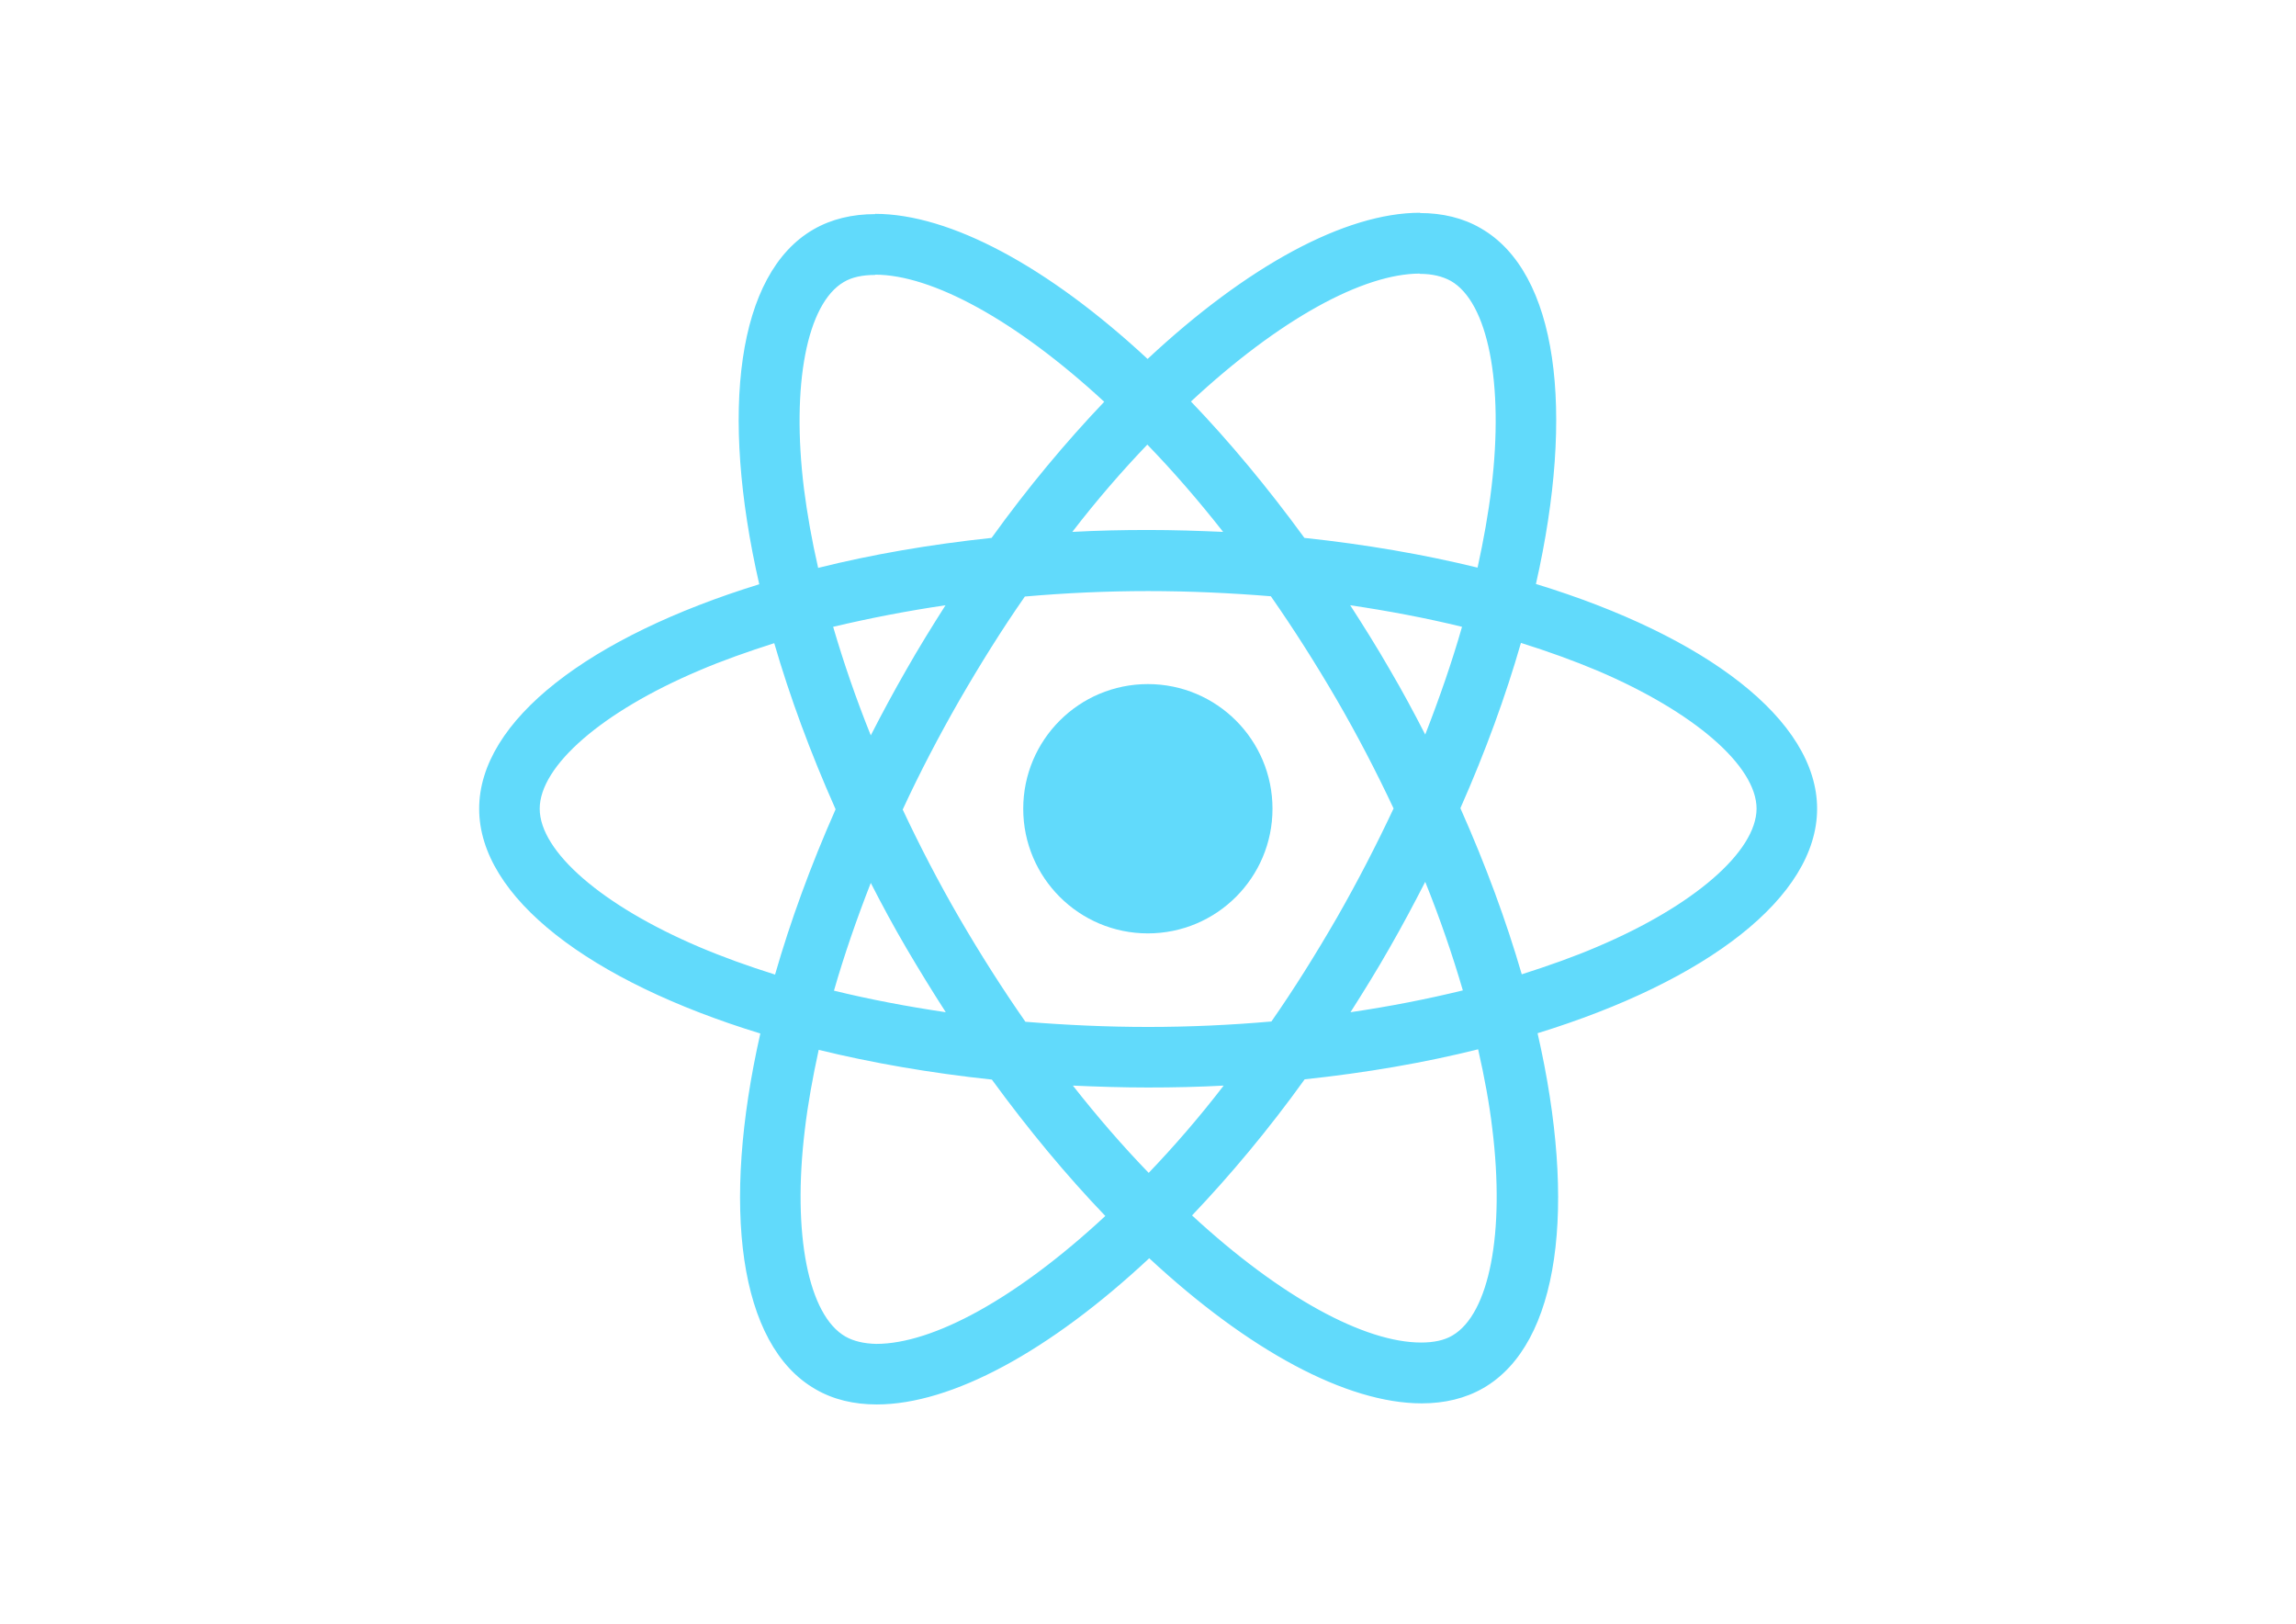
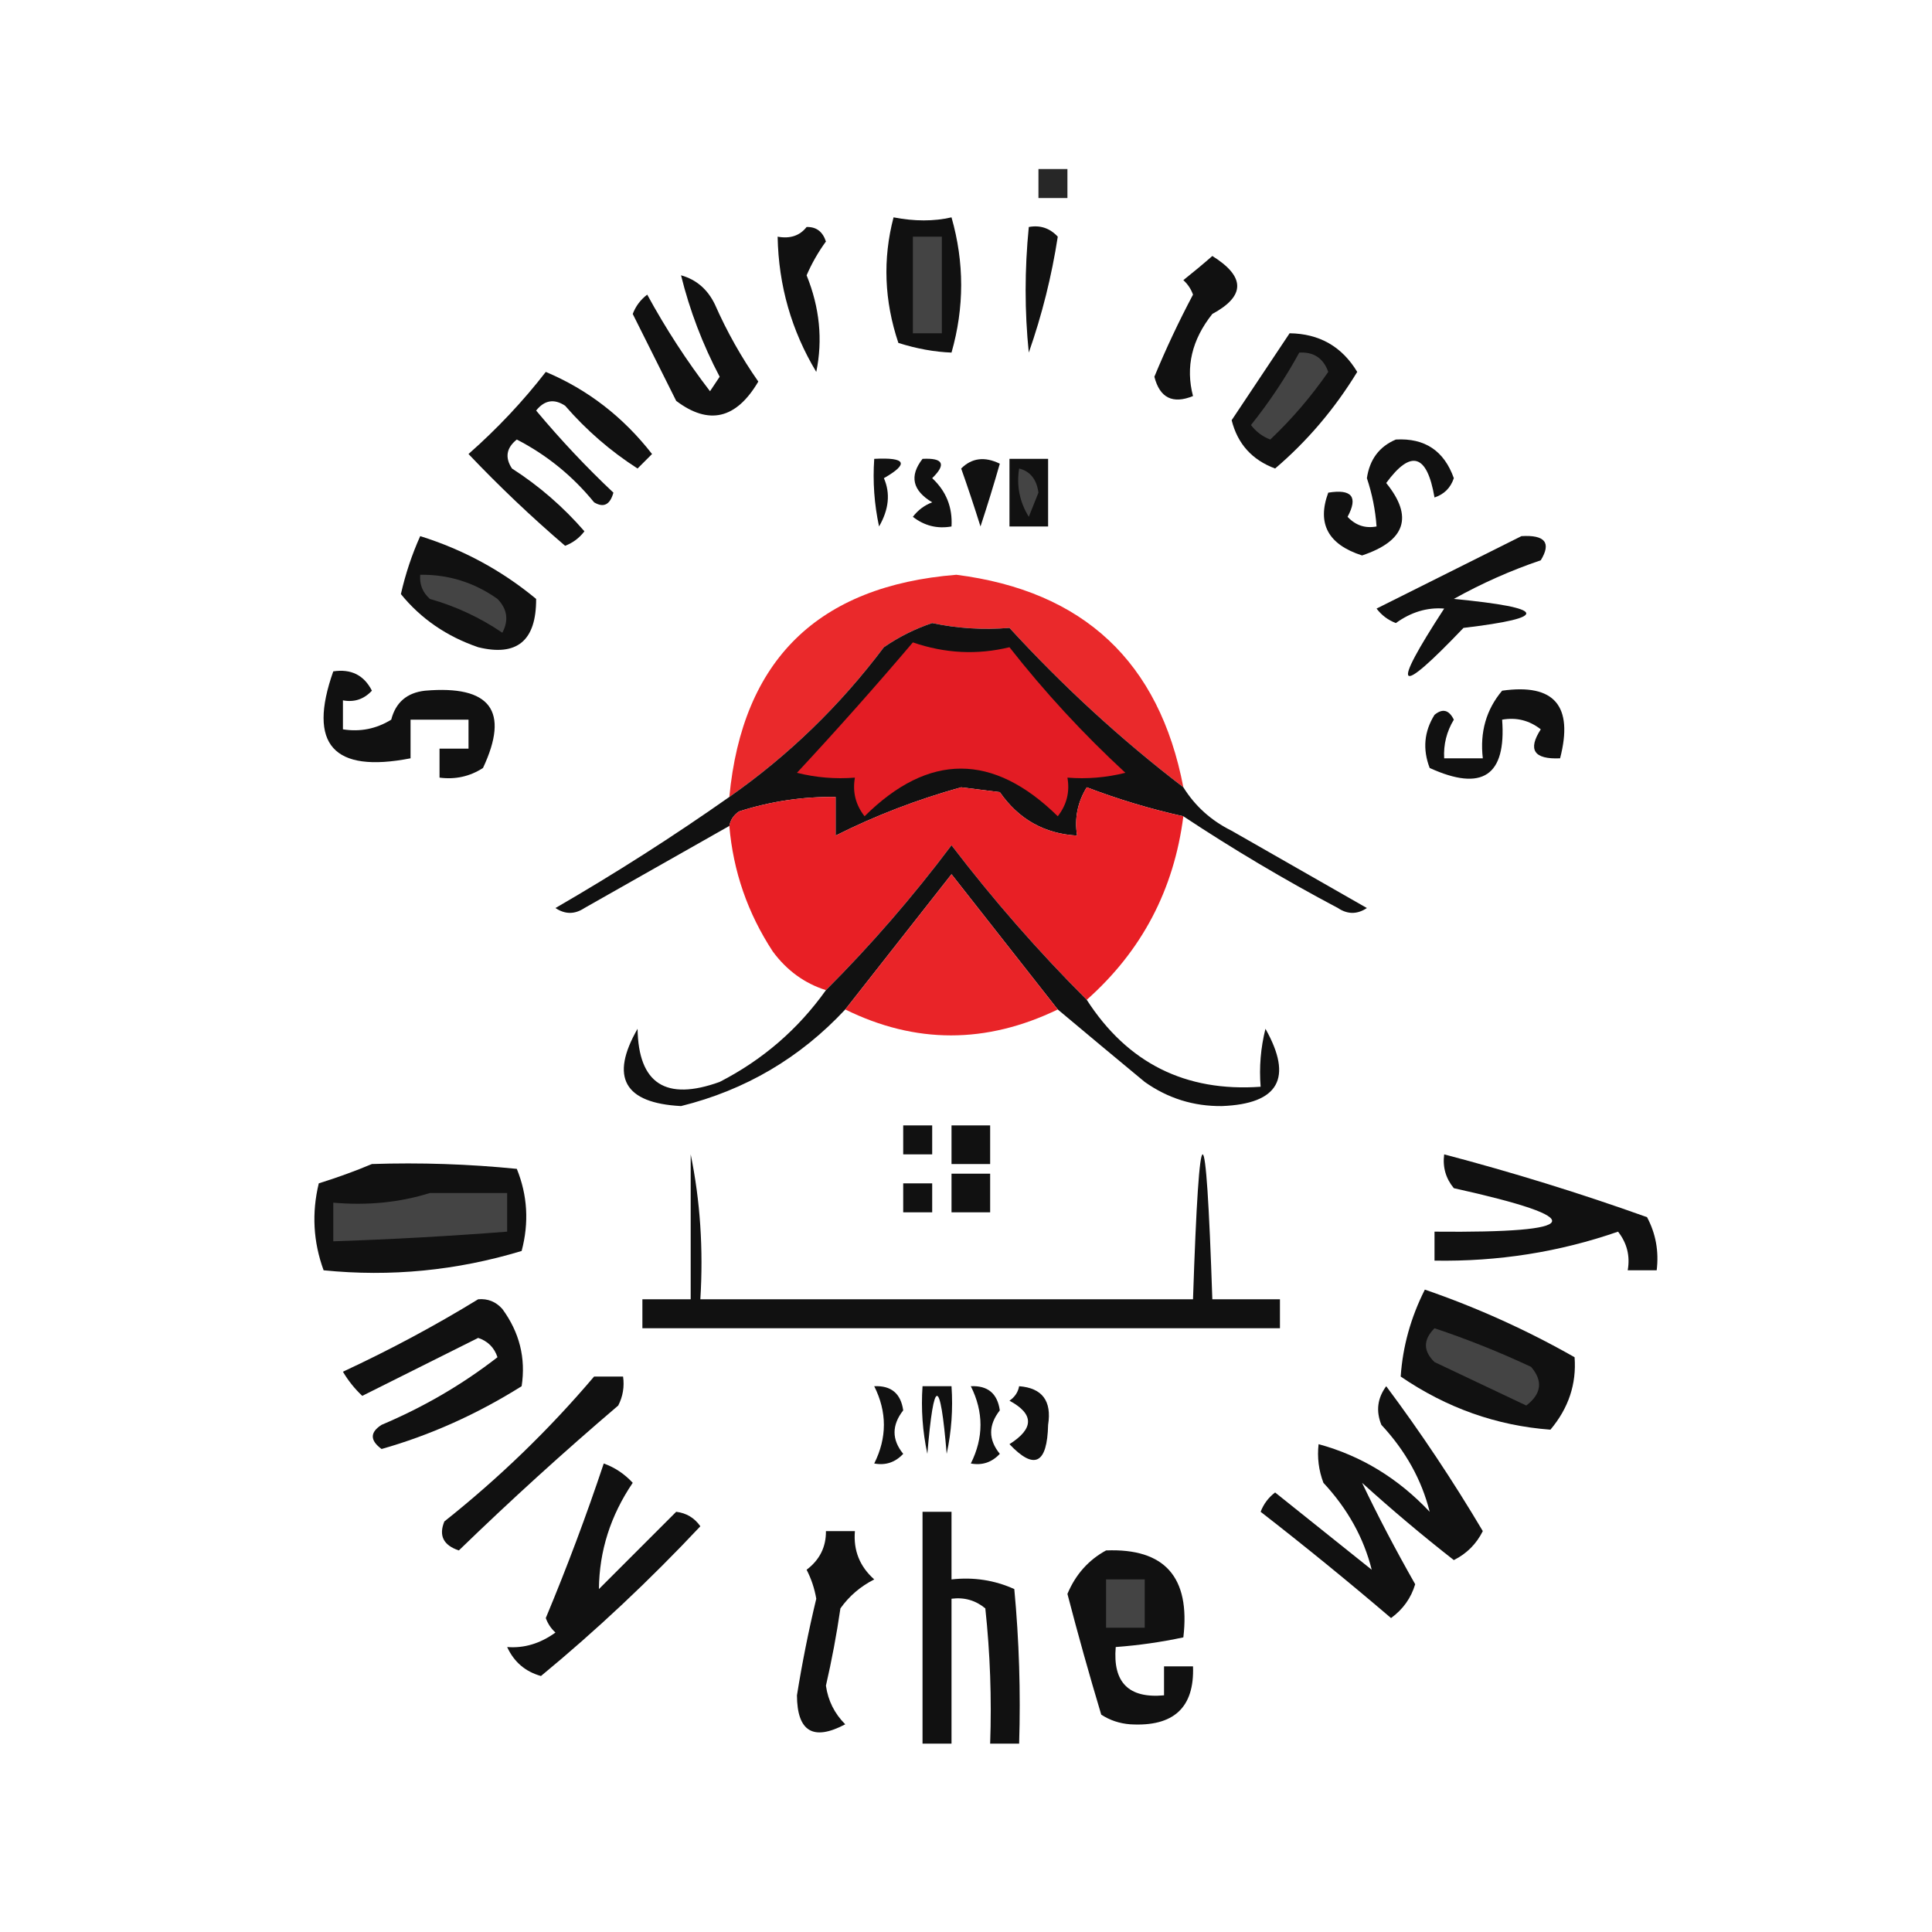
- <svg xmlns="http://www.w3.org/2000/svg" viewBox="0 0 841.9 595.3">
-   <g fill="#61DAFB">
-     <path d="M666.3 296.5c0-32.5-40.7-63.3-103.1-82.4 14.4-63.6 8-114.2-20.2-130.4-6.5-3.8-14.1-5.6-22.4-5.6v22.3c4.6 0 8.3.9 11.4 2.6 13.6 7.8 19.5 37.5 14.9 75.7-1.1 9.4-2.9 19.3-5.1 29.4-19.6-4.8-41-8.5-63.5-10.9-13.5-18.5-27.5-35.3-41.6-50 32.6-30.3 63.2-46.9 84-46.9V78c-27.5 0-63.5 19.6-99.9 53.6-36.4-33.8-72.4-53.2-99.9-53.2v22.3c20.7 0 51.4 16.5 84 46.6-14 14.7-28 31.4-41.3 49.9-22.6 2.4-44 6.1-63.6 11-2.3-10-4-19.7-5.2-29-4.7-38.2 1.1-67.9 14.6-75.8 3-1.8 6.9-2.6 11.5-2.6V78.5c-8.4 0-16 1.8-22.6 5.6-28.1 16.2-34.4 66.7-19.9 130.1-62.2 19.2-102.7 49.9-102.7 82.3 0 32.5 40.7 63.3 103.1 82.4-14.4 63.6-8 114.2 20.2 130.4 6.5 3.8 14.1 5.6 22.5 5.6 27.5 0 63.5-19.6 99.9-53.6 36.4 33.8 72.4 53.2 99.9 53.2 8.4 0 16-1.8 22.6-5.6 28.1-16.2 34.4-66.7 19.9-130.1 62-19.1 102.5-49.9 102.5-82.3zm-130.2-66.7c-3.7 12.9-8.3 26.2-13.5 39.5-4.1-8-8.4-16-13.1-24-4.6-8-9.5-15.8-14.4-23.4 14.2 2.1 27.9 4.7 41 7.9zm-45.8 106.5c-7.8 13.5-15.8 26.3-24.1 38.2-14.9 1.3-30 2-45.2 2-15.1 0-30.2-.7-45-1.9-8.3-11.9-16.4-24.6-24.2-38-7.6-13.1-14.5-26.4-20.8-39.8 6.2-13.4 13.2-26.8 20.7-39.9 7.8-13.5 15.8-26.3 24.1-38.2 14.9-1.3 30-2 45.2-2 15.1 0 30.2.7 45 1.9 8.3 11.9 16.4 24.6 24.2 38 7.6 13.1 14.5 26.4 20.8 39.8-6.3 13.4-13.2 26.8-20.7 39.9zm32.3-13c5.4 13.4 10 26.8 13.8 39.8-13.1 3.2-26.9 5.9-41.2 8 4.9-7.7 9.8-15.6 14.4-23.7 4.6-8 8.9-16.1 13-24.1zM421.2 430c-9.3-9.6-18.6-20.3-27.8-32 9 .4 18.2.7 27.5.7 9.4 0 18.7-.2 27.8-.7-9 11.7-18.3 22.4-27.5 32zm-74.4-58.9c-14.2-2.1-27.9-4.7-41-7.9 3.7-12.9 8.3-26.2 13.5-39.5 4.1 8 8.4 16 13.1 24 4.7 8 9.5 15.8 14.4 23.4zM420.7 163c9.3 9.6 18.6 20.3 27.8 32-9-.4-18.2-.7-27.5-.7-9.4 0-18.7.2-27.8.7 9-11.7 18.3-22.4 27.5-32zm-74 58.9c-4.9 7.7-9.8 15.6-14.4 23.7-4.6 8-8.9 16-13 24-5.4-13.4-10-26.8-13.8-39.8 13.1-3.1 26.9-5.8 41.2-7.9zm-90.5 125.2c-35.4-15.1-58.3-34.9-58.3-50.6 0-15.7 22.9-35.6 58.3-50.6 8.6-3.7 18-7 27.7-10.1 5.7 19.6 13.2 40 22.5 60.9-9.2 20.8-16.6 41.1-22.2 60.6-9.9-3.1-19.3-6.5-28-10.2zM310 490c-13.6-7.8-19.5-37.5-14.9-75.7 1.1-9.4 2.9-19.3 5.1-29.4 19.6 4.8 41 8.5 63.5 10.9 13.5 18.5 27.5 35.3 41.6 50-32.6 30.3-63.2 46.9-84 46.9-4.5-.1-8.3-1-11.3-2.7zm237.2-76.2c4.7 38.2-1.1 67.9-14.6 75.8-3 1.8-6.9 2.6-11.5 2.6-20.7 0-51.4-16.5-84-46.6 14-14.7 28-31.4 41.3-49.9 22.6-2.4 44-6.1 63.6-11 2.3 10.1 4.1 19.8 5.2 29.1zm38.5-66.7c-8.6 3.7-18 7-27.7 10.1-5.7-19.6-13.2-40-22.5-60.9 9.2-20.8 16.6-41.1 22.2-60.6 9.9 3.1 19.3 6.5 28.1 10.2 35.4 15.1 58.3 34.9 58.3 50.6-.1 15.7-23 35.6-58.4 50.6zM320.8 78.4z" />
-     <circle cx="420.9" cy="296.5" r="45.7" />
-     <path d="M520.5 78.1z" />
+ <svg xmlns="http://www.w3.org/2000/svg" version="1.1" width="200px" height="200px" style="shape-rendering:geometricPrecision; text-rendering:geometricPrecision; image-rendering:optimizeQuality; fill-rule:evenodd; clip-rule:evenodd">
+   <g>
+     <path style="opacity:0" fill="#fdfcfc" d="M -0.5,-0.5 C 66.167,-0.5 132.833,-0.5 199.5,-0.5C 199.5,66.167 199.5,132.833 199.5,199.5C 132.833,199.5 66.167,199.5 -0.5,199.5C -0.5,132.833 -0.5,66.167 -0.5,-0.5 Z" />
+   </g>
+   <g>
+     <path style="opacity:1" fill="#272727" d="M 107.5,17.5 C 108.5,17.5 109.5,17.5 110.5,17.5C 110.5,18.5 110.5,19.5 110.5,20.5C 109.5,20.5 108.5,20.5 107.5,20.5C 107.5,19.5 107.5,18.5 107.5,17.5 Z" />
+   </g>
+   <g>
+     <path style="opacity:1" fill="#111111" d="M 92.5,22.5 C 94.674,22.92 96.674,22.92 98.5,22.5C 99.833,27.167 99.833,31.833 98.5,36.5C 96.722,36.431 94.889,36.097 93,35.5C 91.536,31.141 91.37,26.808 92.5,22.5 Z" />
+   </g>
+   <g>
+     <path style="opacity:1" fill="#111111" d="M 106.5,23.5 C 107.675,23.281 108.675,23.614 109.5,24.5C 108.868,28.595 107.868,32.595 106.5,36.5C 106.064,32.244 106.064,27.911 106.5,23.5 Z" />
+   </g>
+   <g>
+     <path style="opacity:1" fill="#444444" d="M 94.5,24.5 C 95.5,24.5 96.5,24.5 97.5,24.5C 97.5,27.833 97.5,31.167 97.5,34.5C 96.5,34.5 95.5,34.5 94.5,34.5C 94.5,31.167 94.5,27.833 94.5,24.5 Z" />
+   </g>
+   <g>
+     <path style="opacity:1" fill="#111111" d="M 83.5,23.5 C 84.497,23.47 85.164,23.97 85.5,25C 84.704,26.092 84.037,27.259 83.5,28.5C 84.851,31.842 85.185,35.175 84.5,38.5C 81.929,34.221 80.596,29.554 80.5,24.5C 81.791,24.737 82.791,24.404 83.5,23.5 Z" />
+   </g>
+   <g>
+     <path style="opacity:1" fill="#111111" d="M 125.5,26.5 C 128.935,28.644 128.935,30.644 125.5,32.5C 123.379,35.163 122.713,37.996 123.5,41C 121.393,41.854 120.059,41.188 119.5,39C 120.697,36.106 122.03,33.273 123.5,30.5C 123.291,29.914 122.957,29.414 122.5,29C 123.571,28.148 124.571,27.315 125.5,26.5 Z" />
+   </g>
+   <g>
+     <path style="opacity:1" fill="#111111" d="M 70.5,28.5 C 72.074,28.937 73.241,29.937 74,31.5C 75.247,34.329 76.747,36.995 78.5,39.5C 76.213,43.382 73.38,44.049 70,41.5C 68.5,38.5 67,35.5 65.5,32.5C 65.808,31.692 66.308,31.025 67,30.5C 68.931,34.041 71.098,37.374 73.5,40.5C 73.833,40 74.167,39.5 74.5,39C 72.73,35.634 71.397,32.134 70.5,28.5 Z" />
+   </g>
+   <g>
+     <path style="opacity:1" fill="#111111" d="M 133.5,34.5 C 136.585,34.542 138.919,35.875 140.5,38.5C 138.157,42.336 135.324,45.669 132,48.5C 129.614,47.615 128.114,45.948 127.5,43.5C 129.491,40.507 131.491,37.507 133.5,34.5 Z" />
+   </g>
+   <g>
+     <path style="opacity:1" fill="#444444" d="M 134.5,36.5 C 135.995,36.415 136.995,37.081 137.5,38.5C 135.727,41.06 133.727,43.393 131.5,45.5C 130.692,45.192 130.025,44.692 129.5,44C 131.415,41.6 133.081,39.1 134.5,36.5 Z" />
+   </g>
+   <g>
+     <path style="opacity:1" fill="#111111" d="M 56.5,38.5 C 60.842,40.328 64.509,43.161 67.5,47C 67,47.5 66.5,48 66,48.5C 63.205,46.707 60.705,44.54 58.5,42C 57.365,41.251 56.365,41.417 55.5,42.5C 58.052,45.549 60.719,48.382 63.5,51C 63.15,52.258 62.483,52.591 61.5,52C 59.268,49.265 56.601,47.098 53.5,45.5C 52.417,46.365 52.251,47.365 53,48.5C 55.795,50.293 58.295,52.46 60.5,55C 59.975,55.692 59.308,56.192 58.5,56.5C 55.015,53.516 51.682,50.349 48.5,47C 51.485,44.368 54.151,41.535 56.5,38.5 Z" />
+   </g>
+   <g>
+     <path style="opacity:1" fill="#111111" d="M 90.5,47.5 C 93.797,47.329 94.131,47.995 91.5,49.5C 92.186,51.064 92.019,52.731 91,54.5C 90.503,52.19 90.337,49.857 90.5,47.5 Z" />
+   </g>
+   <g>
+     <path style="opacity:1" fill="#111111" d="M 95.5,47.5 C 97.648,47.389 97.981,48.056 96.5,49.5C 97.95,50.85 98.617,52.517 98.5,54.5C 97.022,54.762 95.689,54.429 94.5,53.5C 95.025,52.808 95.692,52.308 96.5,52C 94.452,50.774 94.119,49.274 95.5,47.5 Z" />
+   </g>
+   <g>
+     <path style="opacity:1" fill="#111111" d="M 99.5,48.5 C 100.601,47.402 101.934,47.235 103.5,48C 102.887,50.147 102.221,52.314 101.5,54.5C 100.831,52.369 100.165,50.369 99.5,48.5 Z" />
+   </g>
+   <g>
+     <path style="opacity:1" fill="#111111" d="M 104.5,47.5 C 105.833,47.5 107.167,47.5 108.5,47.5C 108.5,49.833 108.5,52.167 108.5,54.5C 107.167,54.5 105.833,54.5 104.5,54.5C 104.5,52.167 104.5,49.833 104.5,47.5 Z" />
+   </g>
+   <g>
+     <path style="opacity:1" fill="#444444" d="M 105.5,48.5 C 106.649,48.791 107.316,49.624 107.5,51C 107.167,51.833 106.833,52.667 106.5,53.5C 105.548,51.955 105.215,50.288 105.5,48.5 Z" />
+   </g>
+   <g>
+     <path style="opacity:1" fill="#111111" d="M 144.5,45.5 C 147.491,45.33 149.491,46.663 150.5,49.5C 150.167,50.5 149.5,51.167 148.5,51.5C 147.731,47 146.064,46.5 143.5,50C 146.336,53.495 145.503,55.995 141,57.5C 137.482,56.37 136.315,54.204 137.5,51C 139.944,50.601 140.61,51.434 139.5,53.5C 140.325,54.386 141.325,54.719 142.5,54.5C 142.38,52.801 142.046,51.135 141.5,49.5C 141.787,47.557 142.787,46.223 144.5,45.5 Z" />
+   </g>
+   <g>
+     <path style="opacity:1" fill="#111111" d="M 43.5,55.5 C 47.949,56.89 51.949,59.057 55.5,62C 55.522,66.323 53.522,67.99 49.5,67C 46.236,65.881 43.569,64.048 41.5,61.5C 41.977,59.404 42.643,57.404 43.5,55.5 Z" />
+   </g>
+   <g>
+     <path style="opacity:1" fill="#444444" d="M 43.5,59.5 C 46.425,59.46 49.091,60.293 51.5,62C 52.517,63.05 52.684,64.216 52,65.5C 49.696,63.931 47.196,62.765 44.5,62C 43.748,61.329 43.414,60.496 43.5,59.5 Z" />
+   </g>
+   <g>
+     <path style="opacity:1" fill="#ea292b" d="M 122.5,81.5 C 116.07,76.575 110.07,71.075 104.5,65C 101.769,65.221 99.102,65.055 96.5,64.5C 94.734,65.091 93.067,65.924 91.5,67C 86.959,73.042 81.626,78.208 75.5,82.5C 76.85,68.318 84.683,60.651 99,59.5C 112.175,61.176 120.008,68.509 122.5,81.5 Z" />
+   </g>
+   <g>
+     <path style="opacity:1" fill="#111111" d="M 157.5,55.5 C 159.942,55.354 160.609,56.187 159.5,58C 156.382,59.059 153.382,60.392 150.5,62C 160.155,62.932 160.488,63.932 151.5,65C 144.575,72.256 143.908,71.589 149.5,63C 147.744,62.859 146.078,63.359 144.5,64.5C 143.692,64.192 143.025,63.692 142.5,63C 147.561,60.47 152.561,57.97 157.5,55.5 Z" />
+   </g>
+   <g>
+     <path style="opacity:1" fill="#111111" d="M 122.5,81.5 C 123.716,83.451 125.382,84.951 127.5,86C 132.167,88.667 136.833,91.333 141.5,94C 140.5,94.667 139.5,94.667 138.5,94C 132.974,91.074 127.641,87.907 122.5,84.5C 119.125,83.755 115.792,82.755 112.5,81.5C 111.548,83.045 111.215,84.712 111.5,86.5C 108.123,86.31 105.456,84.81 103.5,82C 102.167,81.833 100.833,81.667 99.5,81.5C 94.938,82.769 90.605,84.435 86.5,86.5C 86.5,85.167 86.5,83.833 86.5,82.5C 83.09,82.457 79.757,82.957 76.5,84C 75.944,84.383 75.611,84.883 75.5,85.5C 70.555,88.309 65.555,91.143 60.5,94C 59.5,94.667 58.5,94.667 57.5,94C 63.734,90.392 69.734,86.558 75.5,82.5C 81.626,78.208 86.959,73.042 91.5,67C 93.067,65.924 94.734,65.091 96.5,64.5C 99.102,65.055 101.769,65.221 104.5,65C 110.07,71.075 116.07,76.575 122.5,81.5 Z" />
+   </g>
+   <g>
+     <path style="opacity:1" fill="#e31c24" d="M 94.5,66.5 C 97.828,67.646 101.161,67.813 104.5,67C 108.132,71.634 112.132,75.967 116.5,80C 114.527,80.496 112.527,80.662 110.5,80.5C 110.762,81.978 110.429,83.311 109.5,84.5C 102.8,77.921 96.133,77.921 89.5,84.5C 88.571,83.311 88.238,81.978 88.5,80.5C 86.473,80.662 84.473,80.496 82.5,80C 86.625,75.562 90.625,71.062 94.5,66.5 Z" />
+   </g>
+   <g>
+     <path style="opacity:1" fill="#111111" d="M 34.5,69.5 C 36.346,69.222 37.68,69.889 38.5,71.5C 37.675,72.386 36.675,72.719 35.5,72.5C 35.5,73.5 35.5,74.5 35.5,75.5C 37.288,75.785 38.955,75.452 40.5,74.5C 40.962,72.709 42.129,71.709 44,71.5C 50.774,70.917 52.774,73.584 50,79.5C 48.644,80.38 47.144,80.713 45.5,80.5C 45.5,79.5 45.5,78.5 45.5,77.5C 46.5,77.5 47.5,77.5 48.5,77.5C 48.5,76.5 48.5,75.5 48.5,74.5C 46.5,74.5 44.5,74.5 42.5,74.5C 42.5,75.833 42.5,77.167 42.5,78.5C 34.494,80.061 31.827,77.061 34.5,69.5 Z" />
+   </g>
+   <g>
+     <path style="opacity:1" fill="#111111" d="M 155.5,71.5 C 160.906,70.735 162.906,73.069 161.5,78.5C 158.795,78.62 158.128,77.62 159.5,75.5C 158.311,74.571 156.978,74.238 155.5,74.5C 155.938,80.313 153.438,81.98 148,79.5C 147.257,77.559 147.424,75.726 148.5,74C 149.332,73.312 149.998,73.479 150.5,74.5C 149.754,75.736 149.421,77.07 149.5,78.5C 150.833,78.5 152.167,78.5 153.5,78.5C 153.185,75.789 153.852,73.456 155.5,71.5 Z" />
+   </g>
+   <g>
+     <path style="opacity:1" fill="#e81f25" d="M 122.5,84.5 C 121.528,92.113 118.194,98.447 112.5,103.5C 107.483,98.483 102.817,93.149 98.5,87.5C 94.488,92.84 90.155,97.84 85.5,102.5C 83.284,101.797 81.451,100.464 80,98.5C 77.398,94.526 75.898,90.193 75.5,85.5C 75.611,84.883 75.944,84.383 76.5,84C 79.757,82.957 83.09,82.457 86.5,82.5C 86.5,83.833 86.5,85.167 86.5,86.5C 90.605,84.435 94.938,82.769 99.5,81.5C 100.833,81.667 102.167,81.833 103.5,82C 105.456,84.81 108.123,86.31 111.5,86.5C 111.215,84.712 111.548,83.045 112.5,81.5C 115.792,82.755 119.125,83.755 122.5,84.5 Z" />
+   </g>
+   <g>
+     <path style="opacity:1" fill="#111111" d="M 112.5,103.5 C 116.72,110.052 122.72,113.052 130.5,112.5C 130.338,110.473 130.505,108.473 131,106.5C 133.876,111.605 132.376,114.272 126.5,114.5C 123.567,114.534 120.9,113.701 118.5,112C 115.469,109.492 112.469,106.992 109.5,104.5C 105.85,99.847 102.184,95.18 98.5,90.5C 94.81,95.186 91.143,99.852 87.5,104.5C 82.817,109.519 77.15,112.852 70.5,114.5C 64.617,114.19 63.117,111.523 66,106.5C 66.091,112.179 68.925,114.012 74.5,112C 78.949,109.716 82.616,106.549 85.5,102.5C 90.155,97.84 94.488,92.84 98.5,87.5C 102.817,93.149 107.483,98.483 112.5,103.5 Z" />
+   </g>
+   <g>
+     <path style="opacity:1" fill="#e92428" d="M 109.5,104.5 C 102.094,108.078 94.761,108.078 87.5,104.5C 91.143,99.852 94.81,95.186 98.5,90.5C 102.184,95.18 105.85,99.847 109.5,104.5 Z" />
+   </g>
+   <g>
+     <path style="opacity:1" fill="#111111" d="M 93.5,116.5 C 94.5,116.5 95.5,116.5 96.5,116.5C 96.5,117.5 96.5,118.5 96.5,119.5C 95.5,119.5 94.5,119.5 93.5,119.5C 93.5,118.5 93.5,117.5 93.5,116.5 Z" />
+   </g>
+   <g>
+     <path style="opacity:1" fill="#111111" d="M 98.5,116.5 C 99.833,116.5 101.167,116.5 102.5,116.5C 102.5,117.833 102.5,119.167 102.5,120.5C 101.167,120.5 99.833,120.5 98.5,120.5C 98.5,119.167 98.5,117.833 98.5,116.5 Z" />
+   </g>
+   <g>
+     <path style="opacity:1" fill="#111111" d="M 149.5,119.5 C 156.6,121.367 163.6,123.533 170.5,126C 171.406,127.699 171.739,129.533 171.5,131.5C 170.5,131.5 169.5,131.5 168.5,131.5C 168.762,130.022 168.429,128.689 167.5,127.5C 161.419,129.612 155.086,130.612 148.5,130.5C 148.5,129.5 148.5,128.5 148.5,127.5C 164.036,127.651 164.702,126.151 150.5,123C 149.663,121.989 149.33,120.822 149.5,119.5 Z" />
+   </g>
+   <g>
+     <path style="opacity:1" fill="#111111" d="M 38.5,120.5 C 43.511,120.334 48.511,120.501 53.5,121C 54.611,123.737 54.777,126.571 54,129.5C 47.272,131.534 40.439,132.2 33.5,131.5C 32.425,128.562 32.258,125.562 33,122.5C 34.948,121.891 36.782,121.224 38.5,120.5 Z" />
+   </g>
+   <g>
+     <path style="opacity:1" fill="#444444" d="M 44.5,123.5 C 47.167,123.5 49.833,123.5 52.5,123.5C 52.5,124.833 52.5,126.167 52.5,127.5C 46.509,127.966 40.509,128.299 34.5,128.5C 34.5,127.167 34.5,125.833 34.5,124.5C 38.042,124.813 41.375,124.479 44.5,123.5 Z" />
+   </g>
+   <g>
+     <path style="opacity:1" fill="#111111" d="M 147.5,133.5 C 152.869,135.347 158.036,137.68 163,140.5C 163.21,143.269 162.377,145.769 160.5,148C 154.921,147.583 149.754,145.75 145,142.5C 145.209,139.39 146.042,136.39 147.5,133.5 Z" />
+   </g>
+   <g>
+     <path style="opacity:1" fill="#111111" d="M 71.5,119.5 C 72.487,124.305 72.82,129.305 72.5,134.5C 89.5,134.5 106.5,134.5 123.5,134.5C 124.167,114.5 124.833,114.5 125.5,134.5C 127.833,134.5 130.167,134.5 132.5,134.5C 132.5,135.5 132.5,136.5 132.5,137.5C 110.5,137.5 88.5,137.5 66.5,137.5C 66.5,136.5 66.5,135.5 66.5,134.5C 68.167,134.5 69.833,134.5 71.5,134.5C 71.5,129.5 71.5,124.5 71.5,119.5 Z" />
+   </g>
+   <g>
+     <path style="opacity:1" fill="#111111" d="M 98.5,121.5 C 99.833,121.5 101.167,121.5 102.5,121.5C 102.5,122.833 102.5,124.167 102.5,125.5C 101.167,125.5 99.833,125.5 98.5,125.5C 98.5,124.167 98.5,122.833 98.5,121.5 Z" />
+   </g>
+   <g>
+     <path style="opacity:1" fill="#111111" d="M 93.5,122.5 C 94.5,122.5 95.5,122.5 96.5,122.5C 96.5,123.5 96.5,124.5 96.5,125.5C 95.5,125.5 94.5,125.5 93.5,125.5C 93.5,124.5 93.5,123.5 93.5,122.5 Z" />
+   </g>
+   <g>
+     <path style="opacity:1" fill="#111111" d="M 49.5,134.5 C 50.496,134.414 51.329,134.748 52,135.5C 53.779,137.923 54.446,140.59 54,143.5C 49.365,146.407 44.532,148.573 39.5,150C 38.289,149.107 38.289,148.274 39.5,147.5C 43.864,145.656 47.864,143.323 51.5,140.5C 51.167,139.5 50.5,138.833 49.5,138.5C 45.5,140.5 41.5,142.5 37.5,144.5C 36.713,143.758 36.047,142.925 35.5,142C 40.387,139.726 45.054,137.226 49.5,134.5 Z" />
+   </g>
+   <g>
+     <path style="opacity:1" fill="#444444" d="M 148.5,137.5 C 151.889,138.631 155.222,139.964 158.5,141.5C 159.745,142.955 159.578,144.289 158,145.5C 154.851,144.004 151.684,142.504 148.5,141C 147.316,139.855 147.316,138.688 148.5,137.5 Z" />
+   </g>
+   <g>
+     <path style="opacity:1" fill="#111111" d="M 61.5,142.5 C 62.5,142.5 63.5,142.5 64.5,142.5C 64.65,143.552 64.483,144.552 64,145.5C 58.35,150.315 52.85,155.315 47.5,160.5C 45.899,159.965 45.399,158.965 46,157.5C 51.67,152.996 56.837,147.996 61.5,142.5 Z" />
+   </g>
+   <g>
+     <path style="opacity:1" fill="#111111" d="M 143.5,143.5 C 147.058,148.262 150.391,153.262 153.5,158.5C 152.833,159.833 151.833,160.833 150.5,161.5C 147.241,158.952 144.074,156.286 141,153.5C 142.628,156.916 144.462,160.416 146.5,164C 146.07,165.434 145.236,166.601 144,167.5C 139.552,163.703 135.052,160.036 130.5,156.5C 130.808,155.692 131.308,155.025 132,154.5C 135.333,157.167 138.667,159.833 142,162.5C 141.176,159.199 139.51,156.199 137,153.5C 136.51,152.207 136.343,150.873 136.5,149.5C 140.897,150.695 144.73,153.028 148,156.5C 147.176,153.199 145.51,150.199 143,147.5C 142.421,146.072 142.588,144.738 143.5,143.5 Z" />
+   </g>
+   <g>
+     <path style="opacity:1" fill="#111111" d="M 95.5,143.5 C 96.5,143.5 97.5,143.5 98.5,143.5C 98.663,145.857 98.497,148.19 98,150.5C 97.333,142.5 96.667,142.5 96,150.5C 95.503,148.19 95.337,145.857 95.5,143.5 Z" />
+   </g>
+   <g>
+     <path style="opacity:1" fill="#111111" d="M 90.5,143.5 C 92.252,143.418 93.252,144.251 93.5,146C 92.305,147.533 92.305,149.033 93.5,150.5C 92.675,151.386 91.675,151.719 90.5,151.5C 91.833,148.833 91.833,146.167 90.5,143.5 Z" />
+   </g>
+   <g>
+     <path style="opacity:1" fill="#111111" d="M 100.5,143.5 C 102.252,143.418 103.252,144.251 103.5,146C 102.305,147.533 102.305,149.033 103.5,150.5C 102.675,151.386 101.675,151.719 100.5,151.5C 101.833,148.833 101.833,146.167 100.5,143.5 Z" />
+   </g>
+   <g>
+     <path style="opacity:1" fill="#111111" d="M 105.5,143.5 C 107.89,143.685 108.89,145.018 108.5,147.5C 108.407,151.551 107.074,152.218 104.5,149.5C 107.058,147.88 107.058,146.38 104.5,145C 105.056,144.617 105.389,144.117 105.5,143.5 Z" />
+   </g>
+   <g>
+     <path style="opacity:1" fill="#111111" d="M 62.5,151.5 C 63.643,151.908 64.643,152.575 65.5,153.5C 63.202,156.891 62.035,160.558 62,164.5C 64.688,161.812 67.355,159.145 70,156.5C 71.059,156.63 71.892,157.13 72.5,158C 67.237,163.602 61.737,168.768 56,173.5C 54.378,173.046 53.212,172.046 52.5,170.5C 54.255,170.64 55.922,170.14 57.5,169C 57.043,168.586 56.709,168.086 56.5,167.5C 58.703,162.221 60.703,156.887 62.5,151.5 Z" />
+   </g>
+   <g>
+     <path style="opacity:1" fill="#111111" d="M 95.5,156.5 C 96.5,156.5 97.5,156.5 98.5,156.5C 98.5,158.833 98.5,161.167 98.5,163.5C 100.792,163.244 102.959,163.577 105,164.5C 105.499,169.823 105.666,175.156 105.5,180.5C 104.5,180.5 103.5,180.5 102.5,180.5C 102.666,175.821 102.499,171.155 102,166.5C 100.989,165.663 99.822,165.33 98.5,165.5C 98.5,170.5 98.5,175.5 98.5,180.5C 97.5,180.5 96.5,180.5 95.5,180.5C 95.5,172.5 95.5,164.5 95.5,156.5 Z" />
+   </g>
+   <g>
+     <path style="opacity:1" fill="#111111" d="M 85.5,158.5 C 86.5,158.5 87.5,158.5 88.5,158.5C 88.329,160.492 88.995,162.158 90.5,163.5C 89.066,164.23 87.9,165.23 87,166.5C 86.608,169.188 86.108,171.855 85.5,174.5C 85.722,176.055 86.389,177.389 87.5,178.5C 84.187,180.254 82.52,179.254 82.5,175.5C 83.038,172.141 83.705,168.807 84.5,165.5C 84.32,164.446 83.987,163.446 83.5,162.5C 84.853,161.476 85.52,160.143 85.5,158.5 Z" />
+   </g>
+   <g>
+     <path style="opacity:1" fill="#111111" d="M 114.5,160.5 C 120.57,160.259 123.236,163.259 122.5,169.5C 120.194,169.993 117.861,170.326 115.5,170.5C 115.183,174.172 116.849,175.838 120.5,175.5C 120.5,174.5 120.5,173.5 120.5,172.5C 121.5,172.5 122.5,172.5 123.5,172.5C 123.66,176.771 121.493,178.771 117,178.5C 115.893,178.415 114.893,178.081 114,177.5C 112.756,173.356 111.589,169.189 110.5,165C 111.344,162.993 112.677,161.493 114.5,160.5 Z" />
+   </g>
+   <g>
+     <path style="opacity:1" fill="#444444" d="M 114.5,163.5 C 115.833,163.5 117.167,163.5 118.5,163.5C 118.5,165.167 118.5,166.833 118.5,168.5C 117.167,168.5 115.833,168.5 114.5,168.5C 114.5,166.833 114.5,165.167 114.5,163.5 Z" />
  </g>
</svg>
